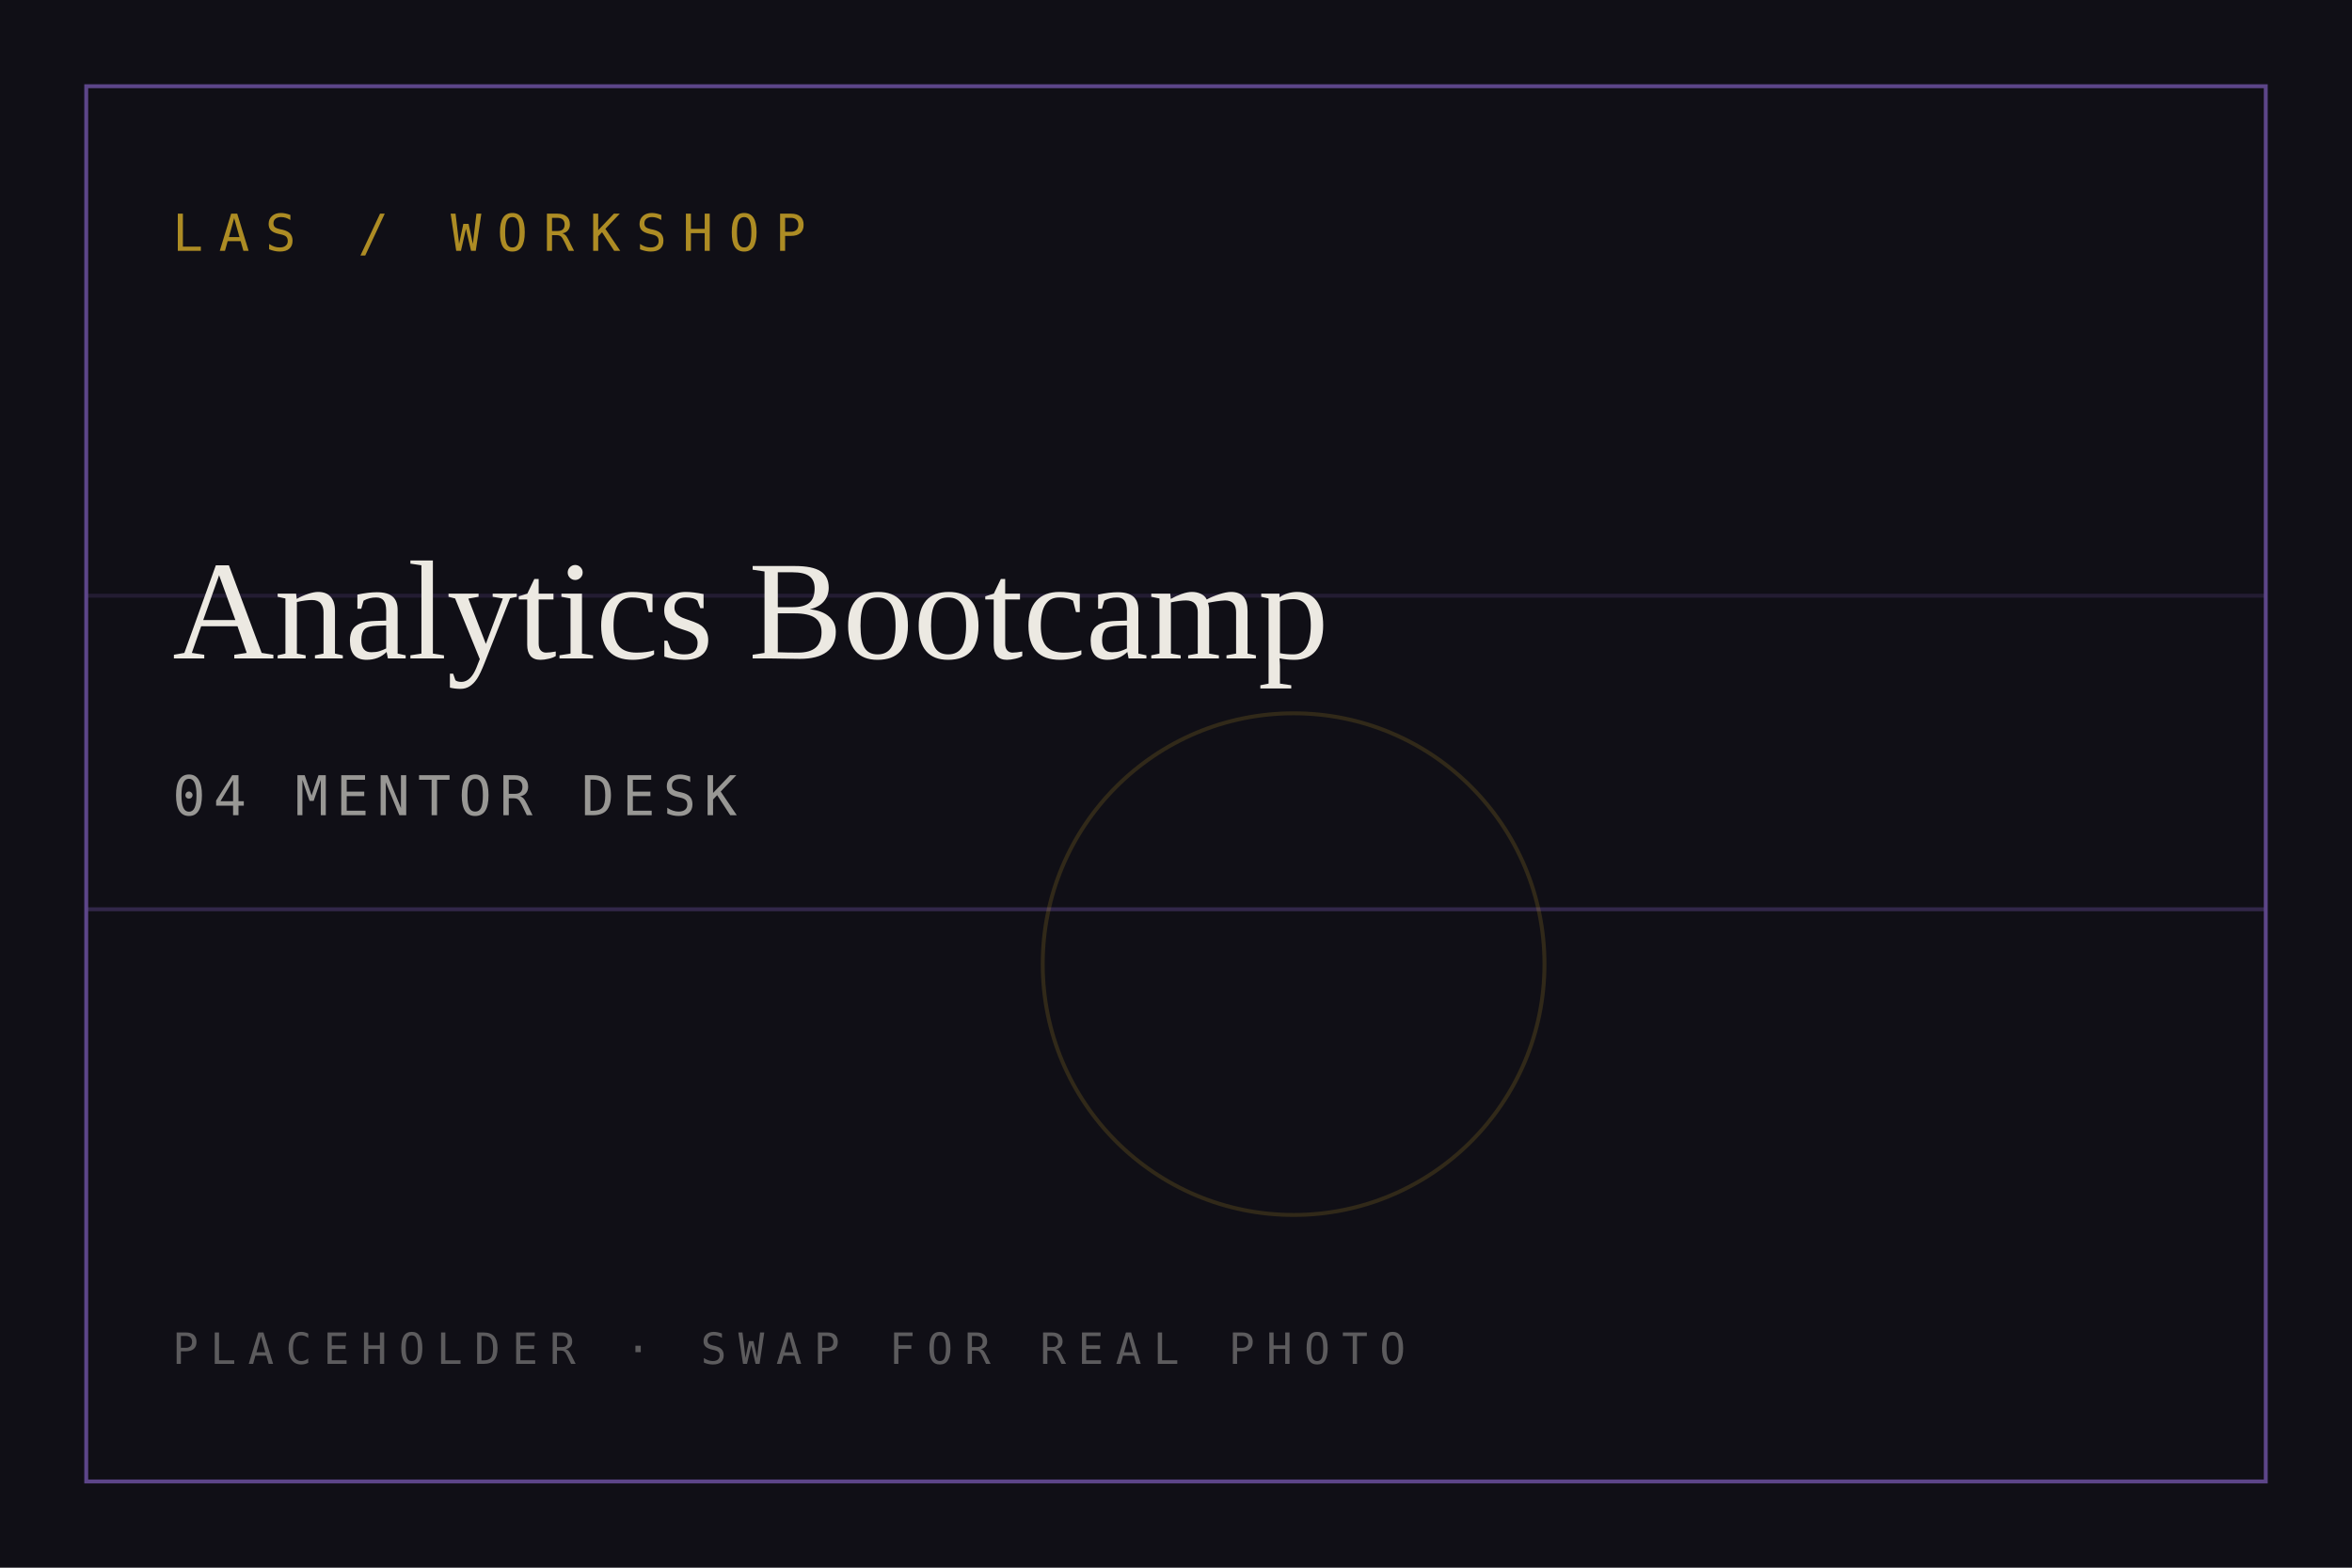
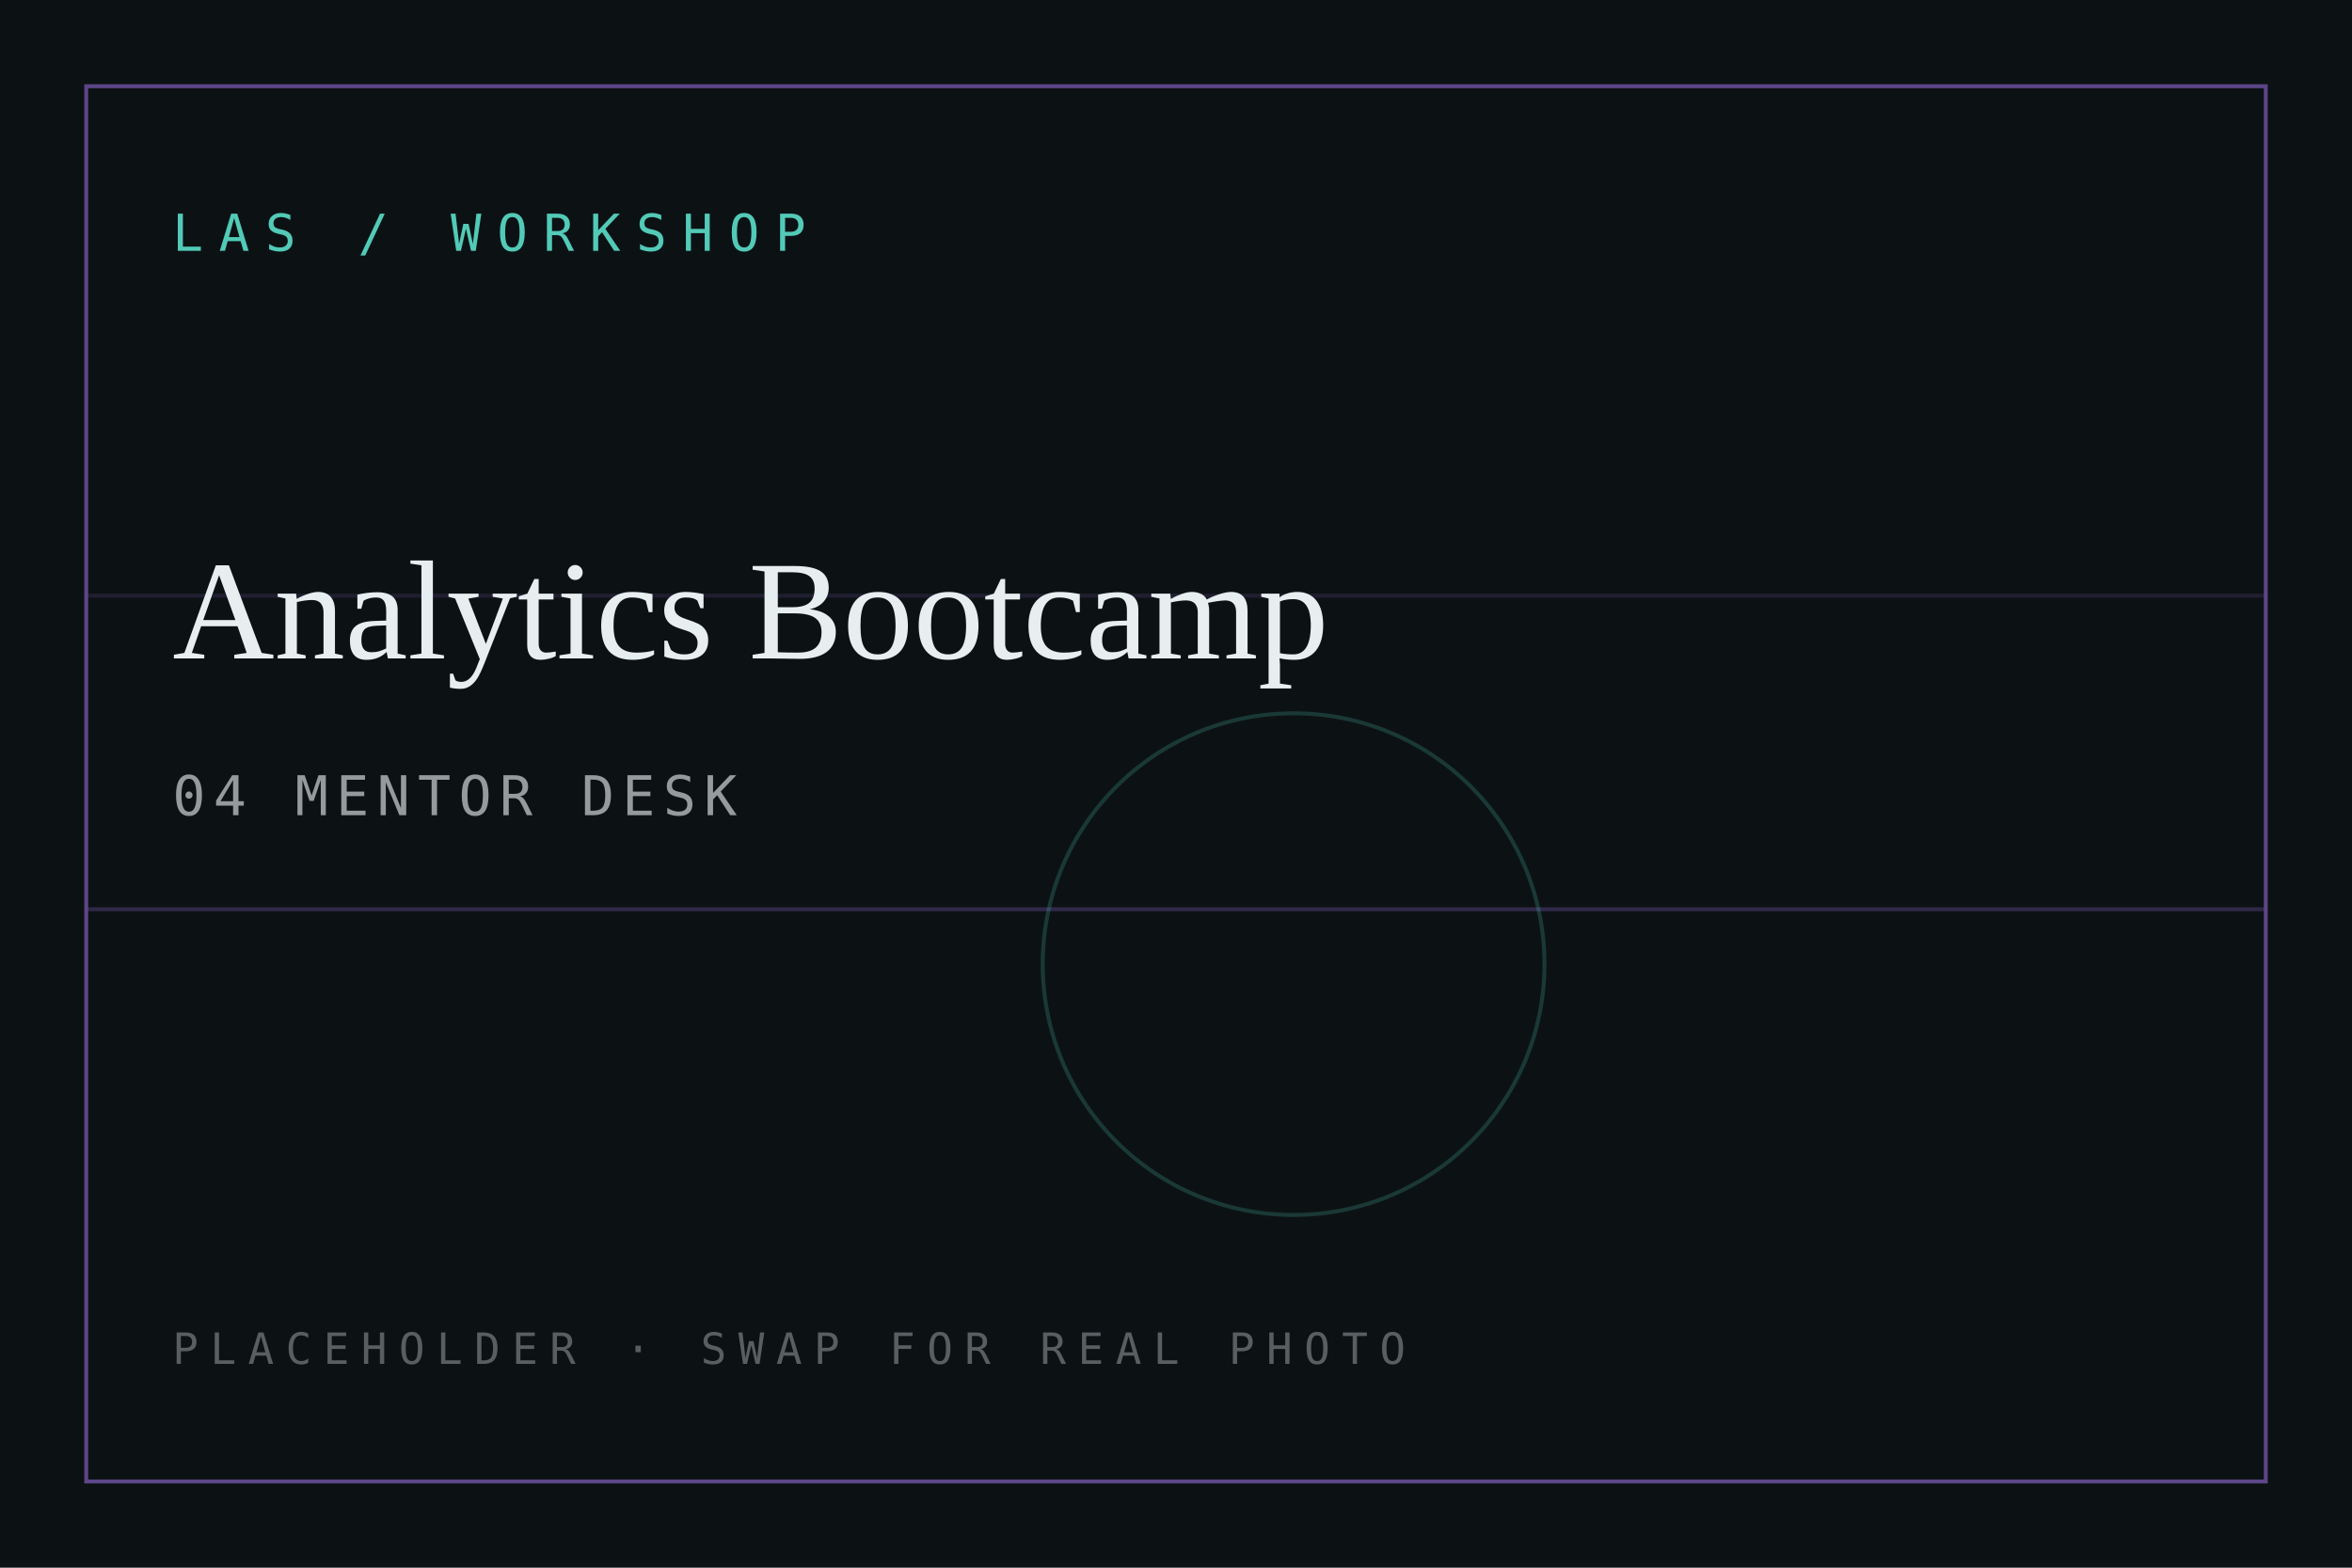
<svg xmlns="http://www.w3.org/2000/svg" width="600" height="400" viewBox="0 0 600 400" role="img" aria-label="Analytics Bootcamp Mentor desk">
-   <rect width="600" height="400" fill="#100f16" />
+   <rect width="600" height="400" fill="#0c1214" />
  <rect x="22" y="22" width="556" height="356" fill="none" stroke="#5c4588" stroke-width="1" />
  <path d="M22 232 H578" stroke="#5c4588" stroke-opacity="0.45" />
  <path d="M22 152 H578" stroke="#5c4588" stroke-opacity="0.25" />
-   <circle cx="330" cy="246" r="64" fill="none" stroke="#c9a227" stroke-opacity="0.18" />
-   <text x="44" y="64" fill="#c9a227" fill-opacity="0.85" font-family="ui-monospace, SFMono-Regular, Menlo, monospace" font-size="13" letter-spacing="4">LAS / WORKSHOP</text>
-   <text x="44" y="168" fill="#ece9e2" font-family="Georgia, 'Times New Roman', serif" font-size="36">Analytics Bootcamp</text>
-   <text x="44" y="208" fill="#ece9e2" fill-opacity="0.62" font-family="ui-monospace, SFMono-Regular, Menlo, monospace" font-size="14" letter-spacing="2">04  MENTOR DESK</text>
-   <text x="44" y="348" fill="#ece9e2" fill-opacity="0.35" font-family="ui-monospace, SFMono-Regular, Menlo, monospace" font-size="11" letter-spacing="3">PLACEHOLDER  ·  SWAP FOR REAL PHOTO</text>
+   <circle cx="330" cy="246" r="64" fill="none" stroke="#5EEAD4" stroke-opacity="0.18" />
+   <text x="44" y="64" fill="#5EEAD4" fill-opacity="0.85" font-family="ui-monospace, SFMono-Regular, Menlo, monospace" font-size="13" letter-spacing="4">LAS / WORKSHOP</text>
+   <text x="44" y="168" fill="#e6eef0" font-family="Georgia, 'Times New Roman', serif" font-size="36">Analytics Bootcamp</text>
+   <text x="44" y="208" fill="#e6eef0" fill-opacity="0.62" font-family="ui-monospace, SFMono-Regular, Menlo, monospace" font-size="14" letter-spacing="2">04  MENTOR DESK</text>
+   <text x="44" y="348" fill="#e6eef0" fill-opacity="0.35" font-family="ui-monospace, SFMono-Regular, Menlo, monospace" font-size="11" letter-spacing="3">PLACEHOLDER  ·  SWAP FOR REAL PHOTO</text>
</svg>
